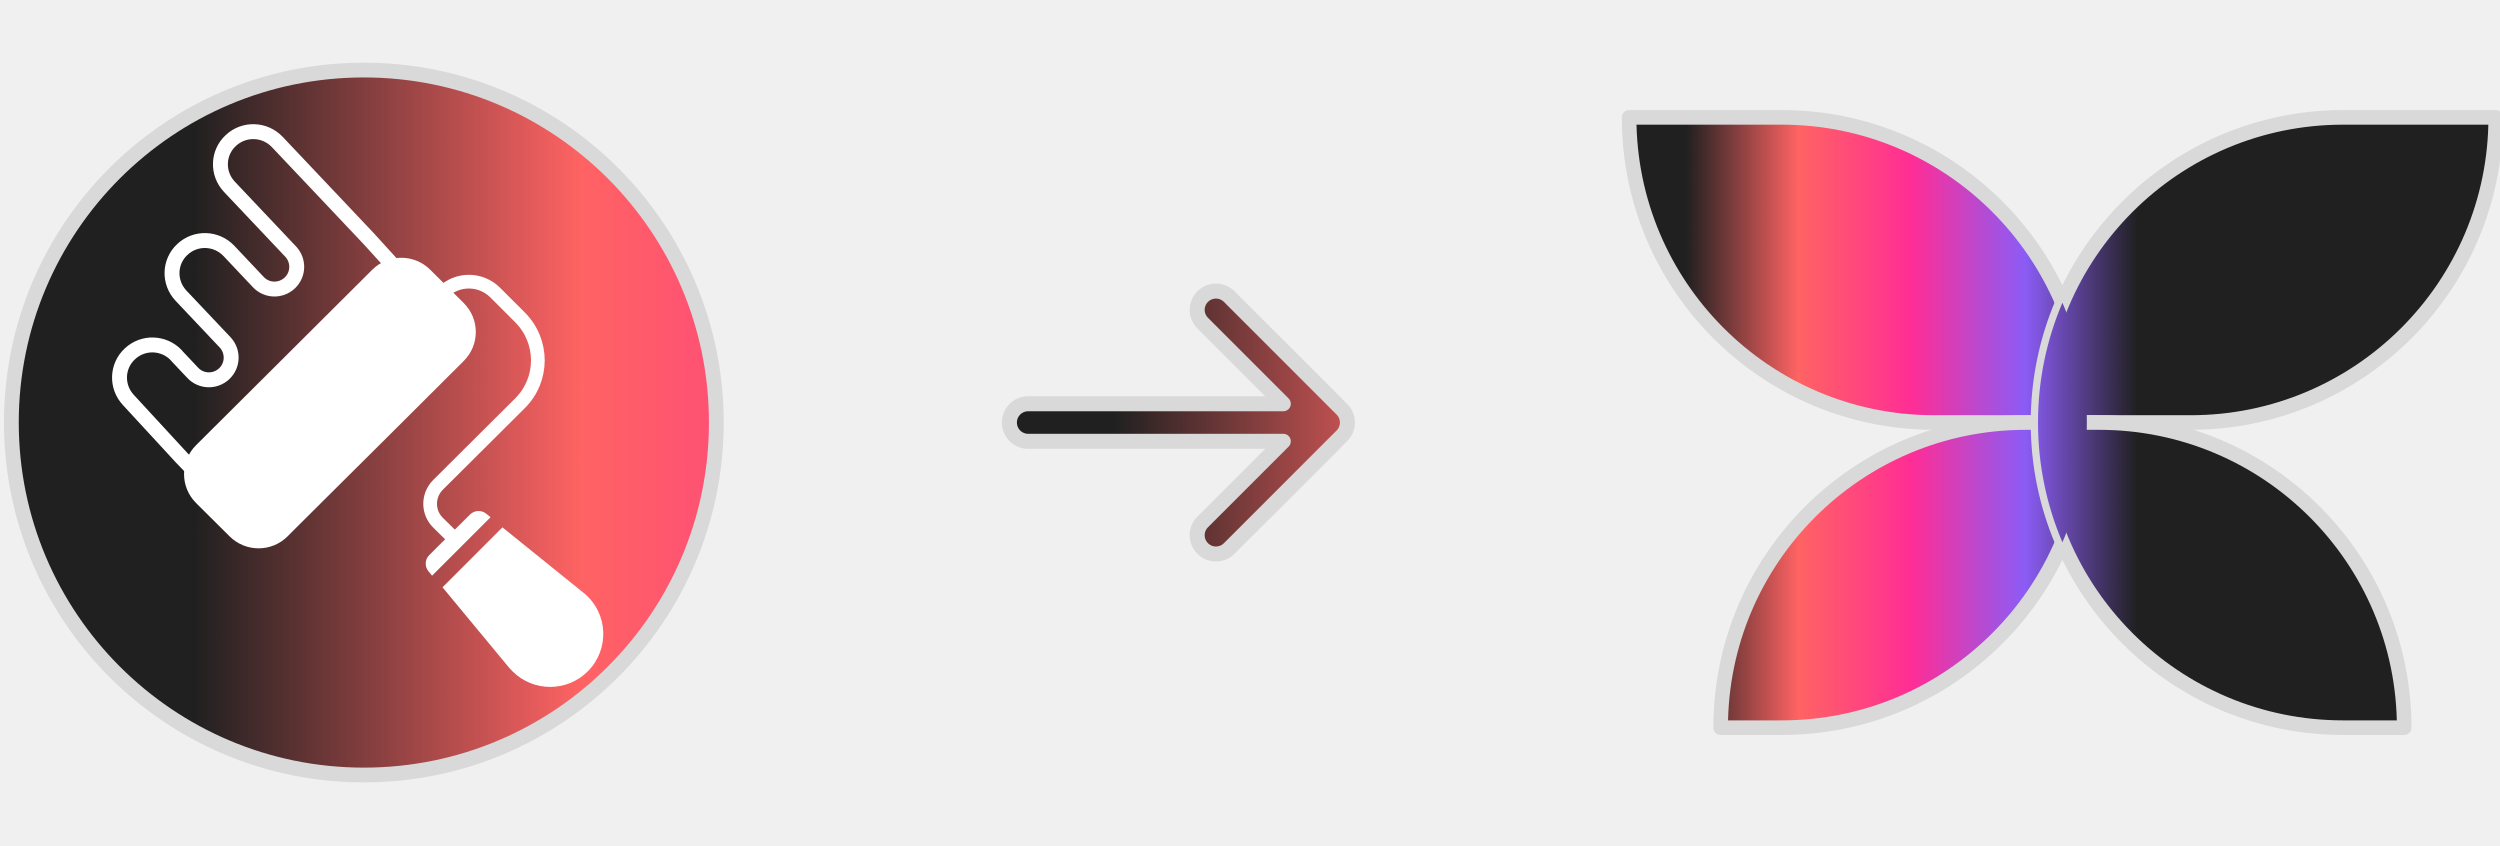
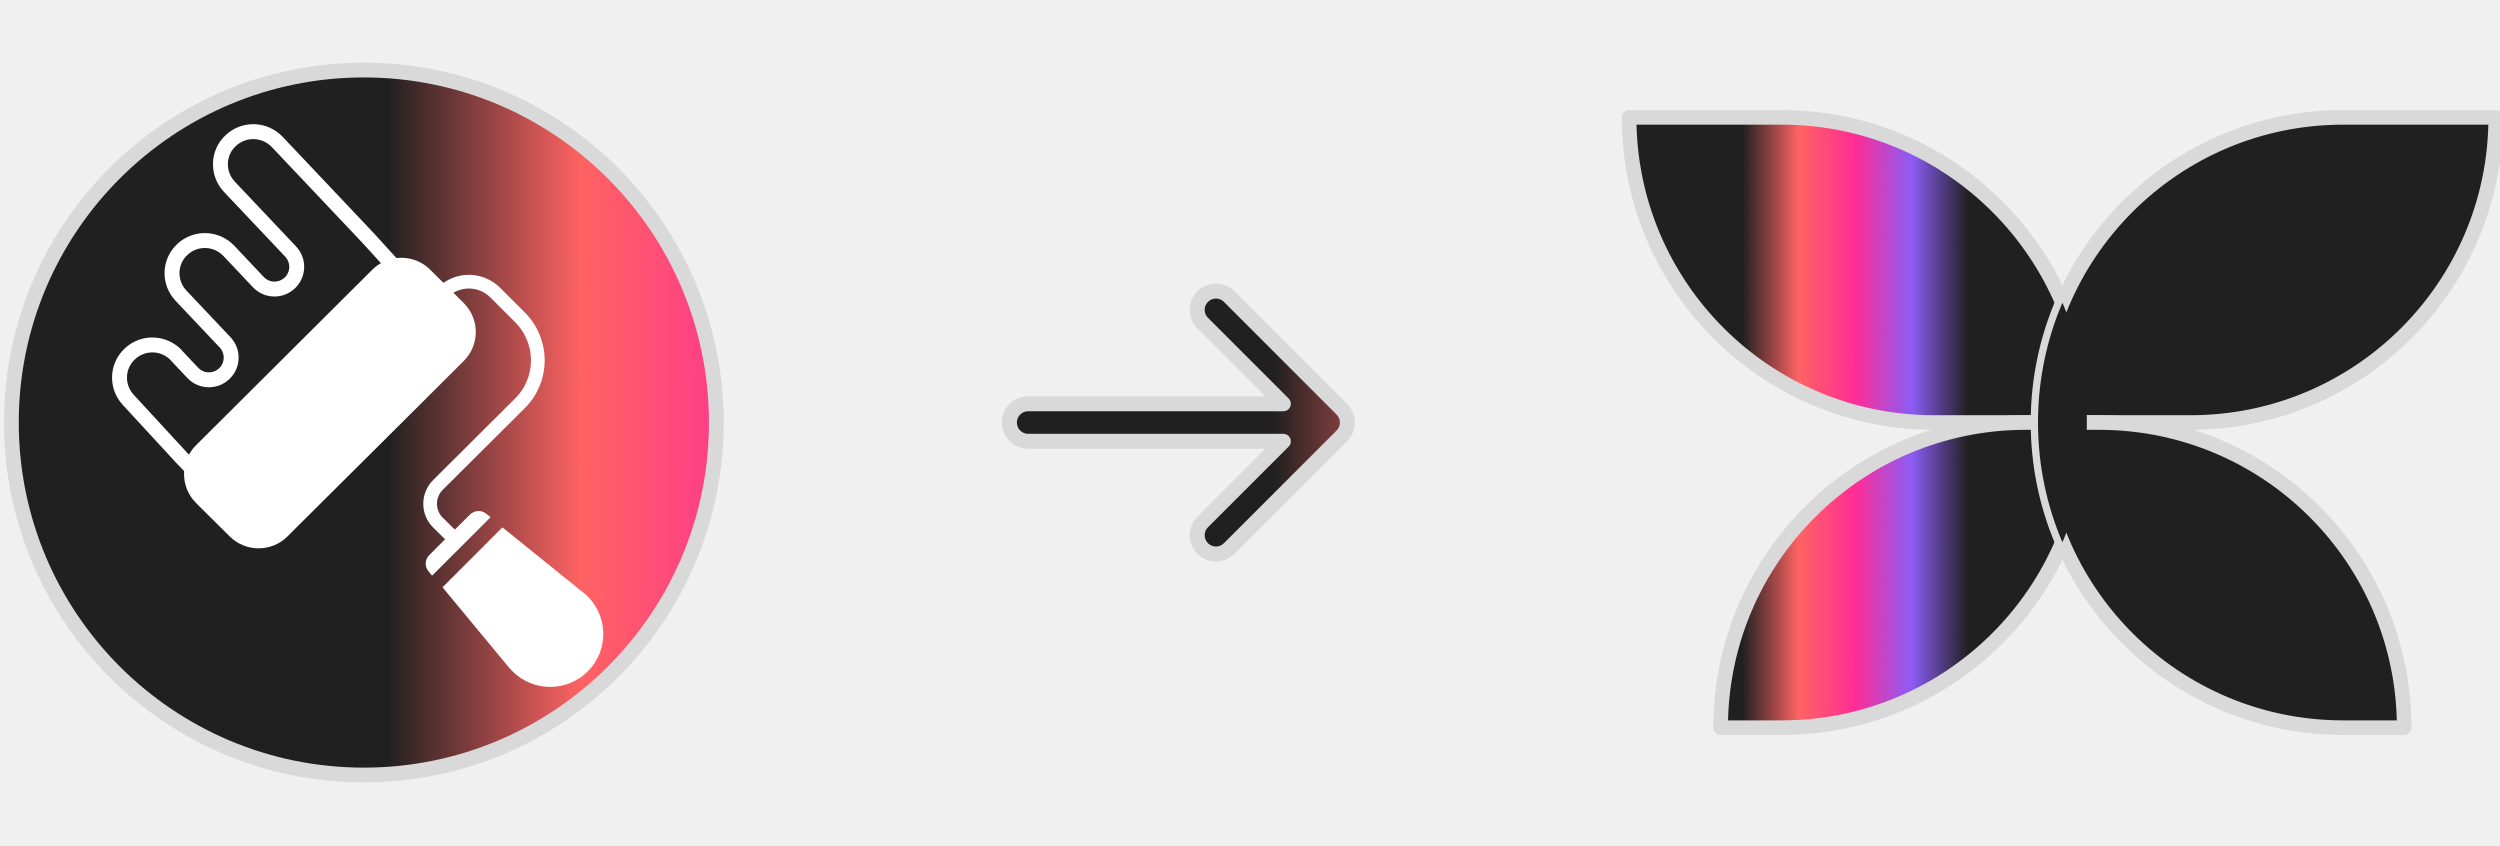
<svg xmlns="http://www.w3.org/2000/svg" width="213" height="72" viewBox="0 0 213 72" fill="none" role="img" aria-label="Renovate to Changesets">
  <defs>
    <linearGradient id="logo-flow" gradientUnits="userSpaceOnUse" x1="-213" y1="36" x2="213" y2="36">
      <stop offset="0" stop-color="#202020" />
-       <stop offset="0.02" stop-color="#202020" />
+       <stop offset="0.04" stop-color="#202020" />
      <stop offset="0.06" stop-color="#FF6363" />
-       <stop offset="0.10" stop-color="#FF2D95" />
-       <stop offset="0.14" stop-color="#8B5CF6" />
-       <stop offset="0.18" stop-color="#202020" />
+       <stop offset="0.08" stop-color="#FF2D95" />
+       <stop offset="0.10" stop-color="#8B5CF6" />
+       <stop offset="0.12" stop-color="#202020" />
      <stop offset="0.5" stop-color="#202020" />
-       <stop offset="0.52" stop-color="#202020" />
+       <stop offset="0.54" stop-color="#202020" />
      <stop offset="0.56" stop-color="#FF6363" />
-       <stop offset="0.60" stop-color="#FF2D95" />
-       <stop offset="0.64" stop-color="#8B5CF6" />
-       <stop offset="0.68" stop-color="#202020" />
+       <stop offset="0.58" stop-color="#FF2D95" />
+       <stop offset="0.60" stop-color="#8B5CF6" />
+       <stop offset="0.62" stop-color="#202020" />
      <stop offset="1" stop-color="#202020" />
      <animate attributeName="x1" values="-213;0" dur="4s" repeatCount="indefinite" />
      <animate attributeName="x2" values="213;426" dur="4s" repeatCount="indefinite" />
    </linearGradient>
  </defs>
  <g transform="translate(0 5) scale(1.9375)">
    <circle cx="16" cy="16" r="15.5" fill="url(#logo-flow)" stroke="#d9d9d9" stroke-width="0.65" />
    <g fill="none" transform="translate(1.71 1.435) scale(0.8864)">
      <path d="M6.818 13.093C6.199 12.444 5.172 12.405 4.514 13.025C3.855 13.635 3.826 14.661 4.446 15.32L7.07 18.166L7.612 18.728L17.749 8.833L16.374 7.322L14.883 5.744L11.824 2.51C11.204 1.862 10.178 1.823 9.519 2.443C8.861 3.053 8.832 4.079 9.452 4.737L12.492 7.952C12.908 8.397 12.889 9.094 12.443 9.51C11.998 9.927 11.301 9.907 10.885 9.462L9.423 7.913C8.803 7.264 7.777 7.226 7.118 7.845C6.46 8.455 6.431 9.481 7.051 10.14L9.239 12.454C9.655 12.899 9.636 13.596 9.19 14.013C8.745 14.429 8.048 14.41 7.631 13.964L6.818 13.102" stroke="#ffffff" stroke-width="0.74" stroke-linecap="round" stroke-linejoin="round" />
      <path d="M20.024 9.985C20.383 9.627 20.857 9.443 21.332 9.443C21.806 9.443 22.28 9.627 22.639 9.985L23.868 11.214C25.049 12.396 25.049 14.303 23.868 15.475L19.802 19.522C19.279 20.044 19.279 20.887 19.802 21.4L20.46 22.049" stroke="#ffffff" stroke-width="0.68" stroke-linecap="round" stroke-linejoin="round" />
      <path d="M12.25 13.645L8.058 17.818C7.409 18.466 7.409 19.512 8.058 20.161L8.222 20.325L9.723 21.816C10.372 22.465 11.427 22.465 12.076 21.816L12.686 21.206L14.535 19.367L15.813 18.098L17.875 16.046L20.819 13.112C21.467 12.463 21.467 11.418 20.819 10.769L19.153 9.113C18.505 8.465 17.449 8.465 16.8 9.113L12.25 13.645Z" fill="#ffffff" stroke="#ffffff" stroke-width="0.74" stroke-linecap="round" stroke-linejoin="round" />
      <path d="M19.511 24.024L22.406 21.129L22.193 20.955C21.951 20.761 21.612 20.78 21.39 20.993L19.366 23.007C19.143 23.23 19.134 23.578 19.327 23.811L19.502 24.024H19.511Z" fill="#ffffff" />
      <path d="M27.053 24.905L22.997 21.632L20.024 24.605L23.335 28.603C23.384 28.661 23.442 28.719 23.5 28.777C24.517 29.794 26.192 29.814 27.228 28.777C28.322 27.683 28.244 25.892 27.053 24.905Z" fill="#ffffff" />
    </g>
  </g>
  <path fill-rule="evenodd" clip-rule="evenodd" transform="translate(81.2 16.8) scale(1.6)" d="M13.293 5.293C13.683 4.902 14.317 4.902 14.707 5.293L20.707 11.293C20.895 11.48 21 11.735 21 12C21 12.265 20.895 12.52 20.707 12.707L14.707 18.707C14.317 19.098 13.683 19.098 13.293 18.707C12.902 18.317 12.902 17.683 13.293 17.293L17.586 13H4C3.448 13 3 12.552 3 12C3 11.448 3.448 11 4 11H17.586L13.293 6.707C12.902 6.317 12.902 5.683 13.293 5.293Z" fill="url(#logo-flow)" stroke="#d9d9d9" stroke-width="0.8" stroke-linejoin="round" />
  <g transform="translate(138.8 10) scale(0.5652174)">
    <path d="M68.997 45.998C68.997 20.594 48.403 0 22.999 0H0C0 25.404 20.594 45.998 45.998 45.998H68.997Z" fill="url(#logo-flow)" stroke="#d9d9d9" stroke-width="2.2" stroke-linejoin="round" />
    <path d="M68.997 45.998C68.997 71.402 48.403 91.996 22.999 91.996H13.799C13.799 66.592 34.393 45.998 59.797 45.998L68.997 45.998Z" fill="url(#logo-flow)" stroke="#d9d9d9" stroke-width="2.2" stroke-linejoin="round" />
    <path d="M61.637 45.998C61.637 20.594 82.231 0 107.635 0H130.634C130.634 25.404 110.04 45.998 84.636 45.998H61.637Z" fill="url(#logo-flow)" stroke="#d9d9d9" stroke-width="2.2" stroke-linejoin="round" />
    <path d="M61.637 45.998C61.637 71.402 82.231 91.996 107.635 91.996H116.835C116.835 66.592 96.241 45.998 70.837 45.998L61.637 45.998Z" fill="url(#logo-flow)" stroke="#d9d9d9" stroke-width="2.2" stroke-linejoin="round" />
    <path d="M65.317 27.94C67.686 33.484 68.997 39.588 68.997 45.998C68.997 52.408 67.686 58.511 65.317 64.055C62.948 58.511 61.637 52.408 61.637 45.998C61.637 39.588 62.948 33.484 65.317 27.94Z" fill="url(#logo-flow)" />
  </g>
</svg>
